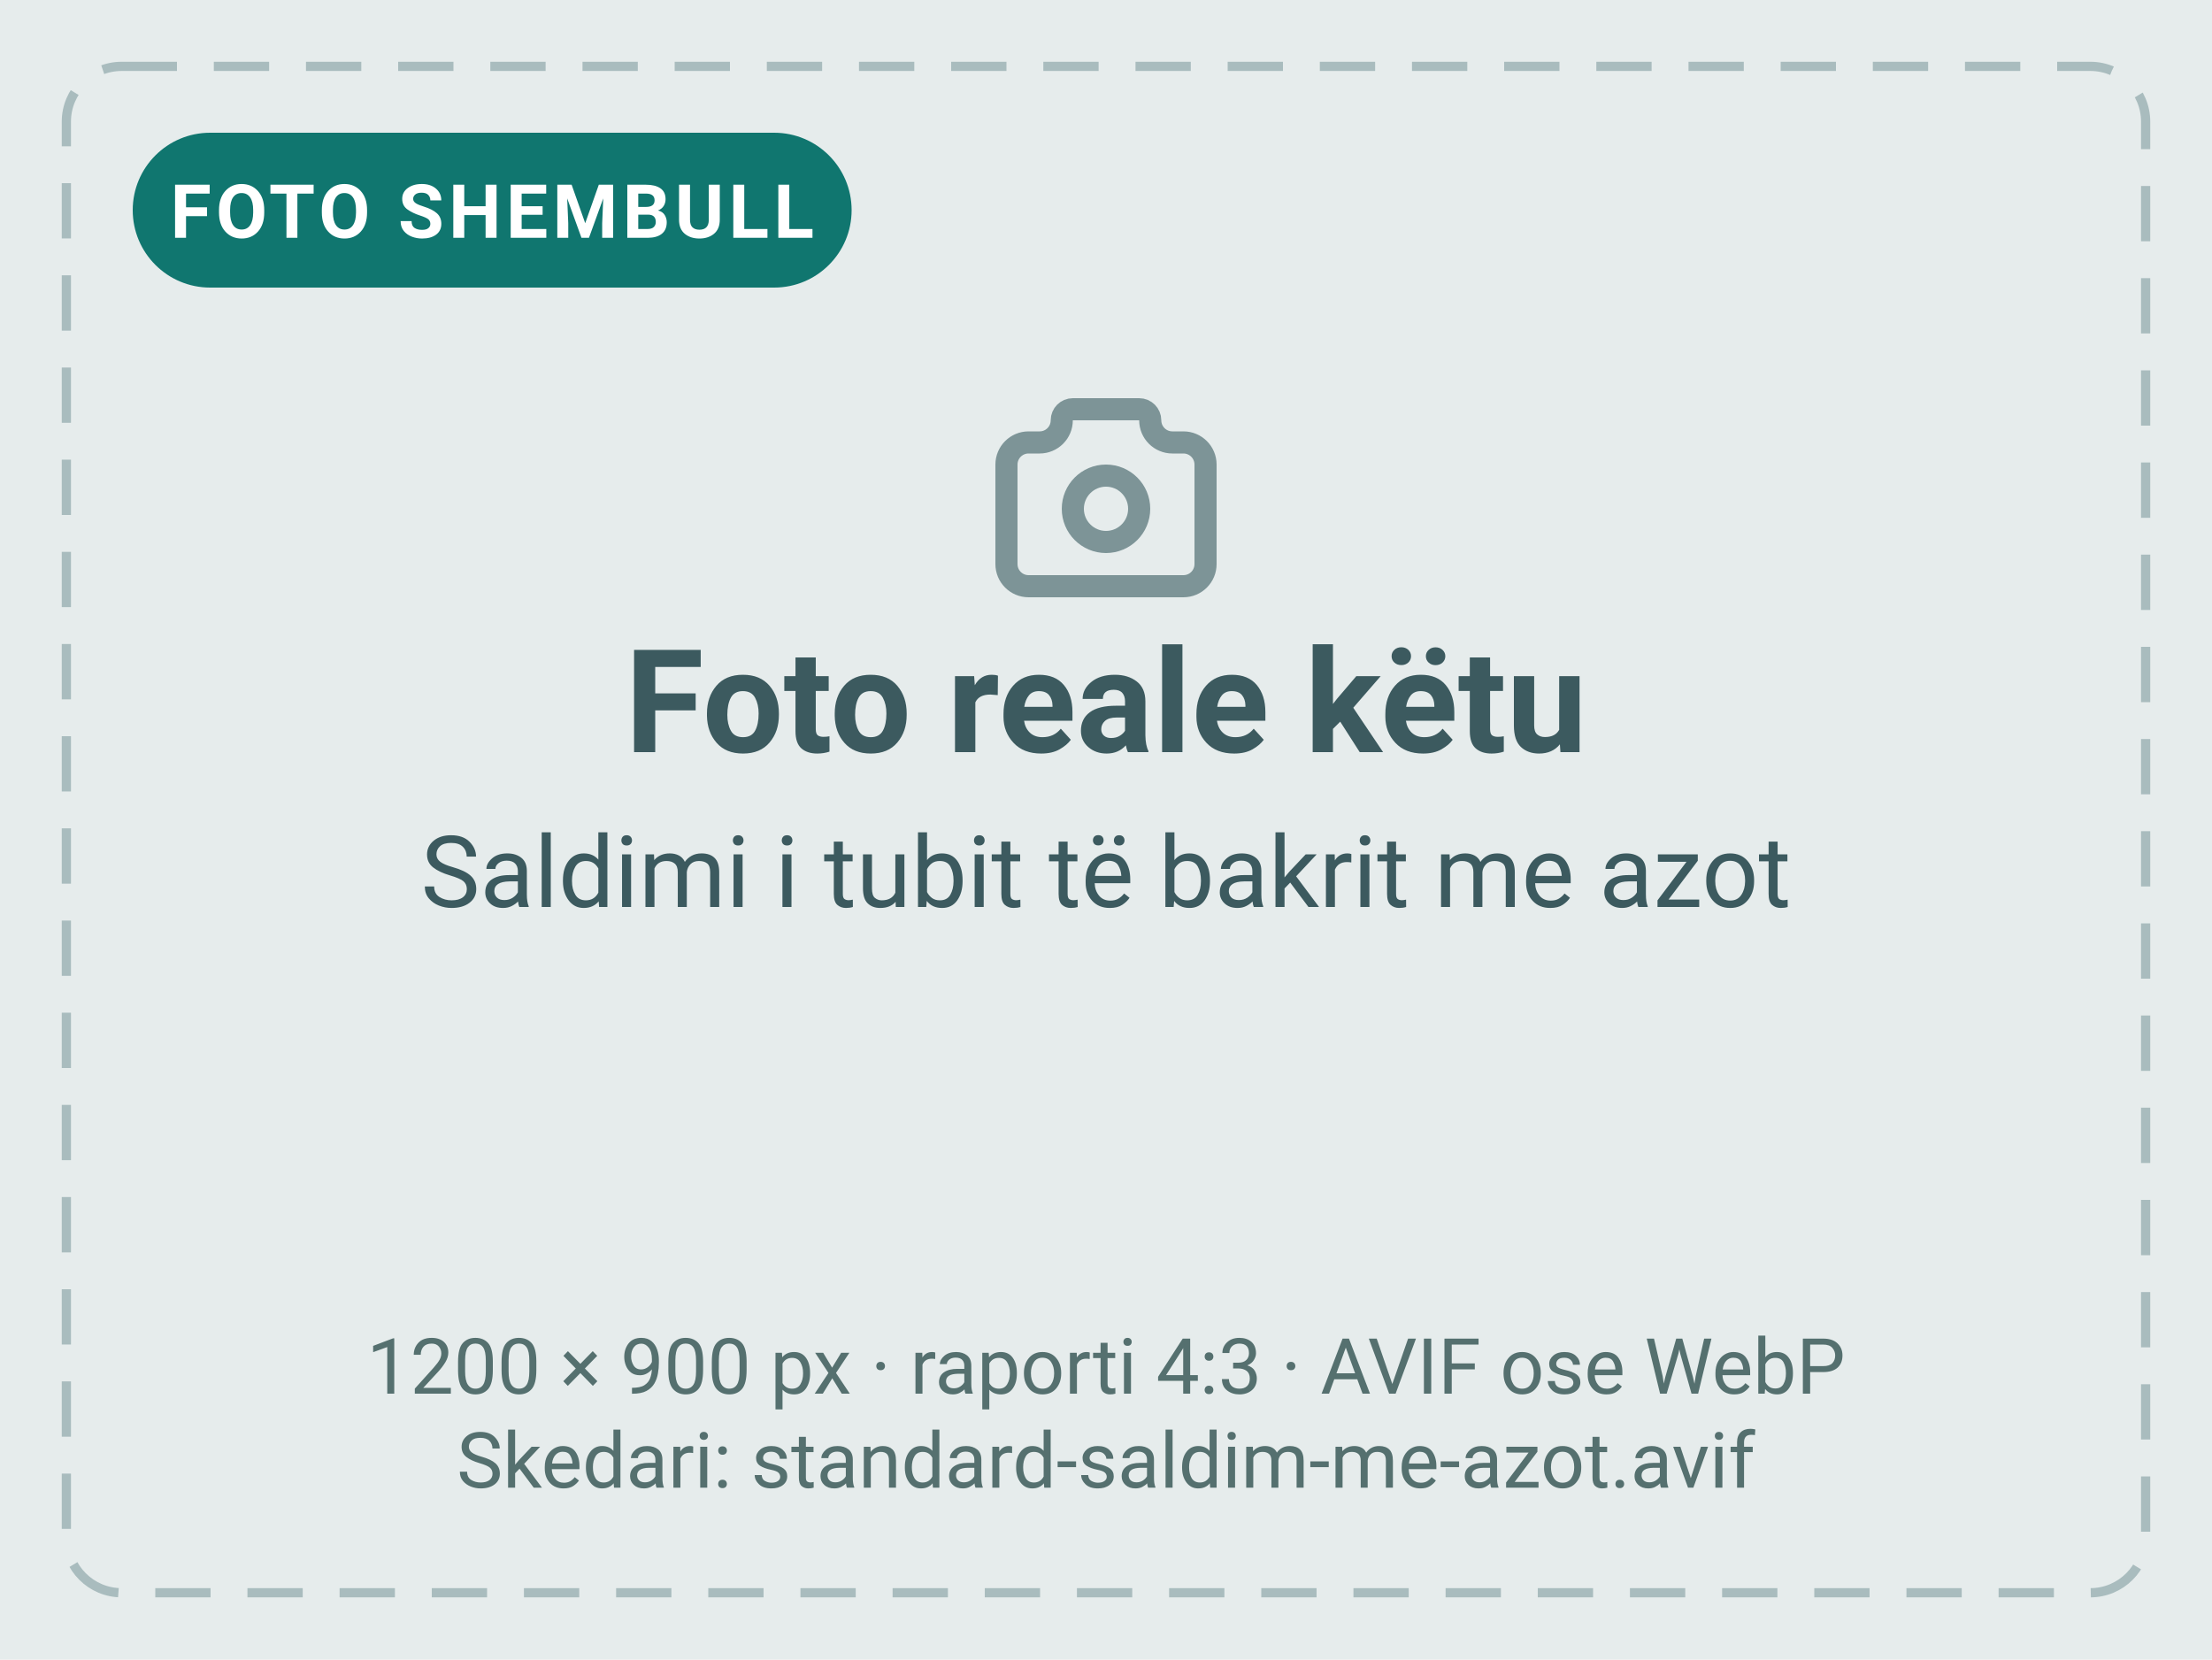
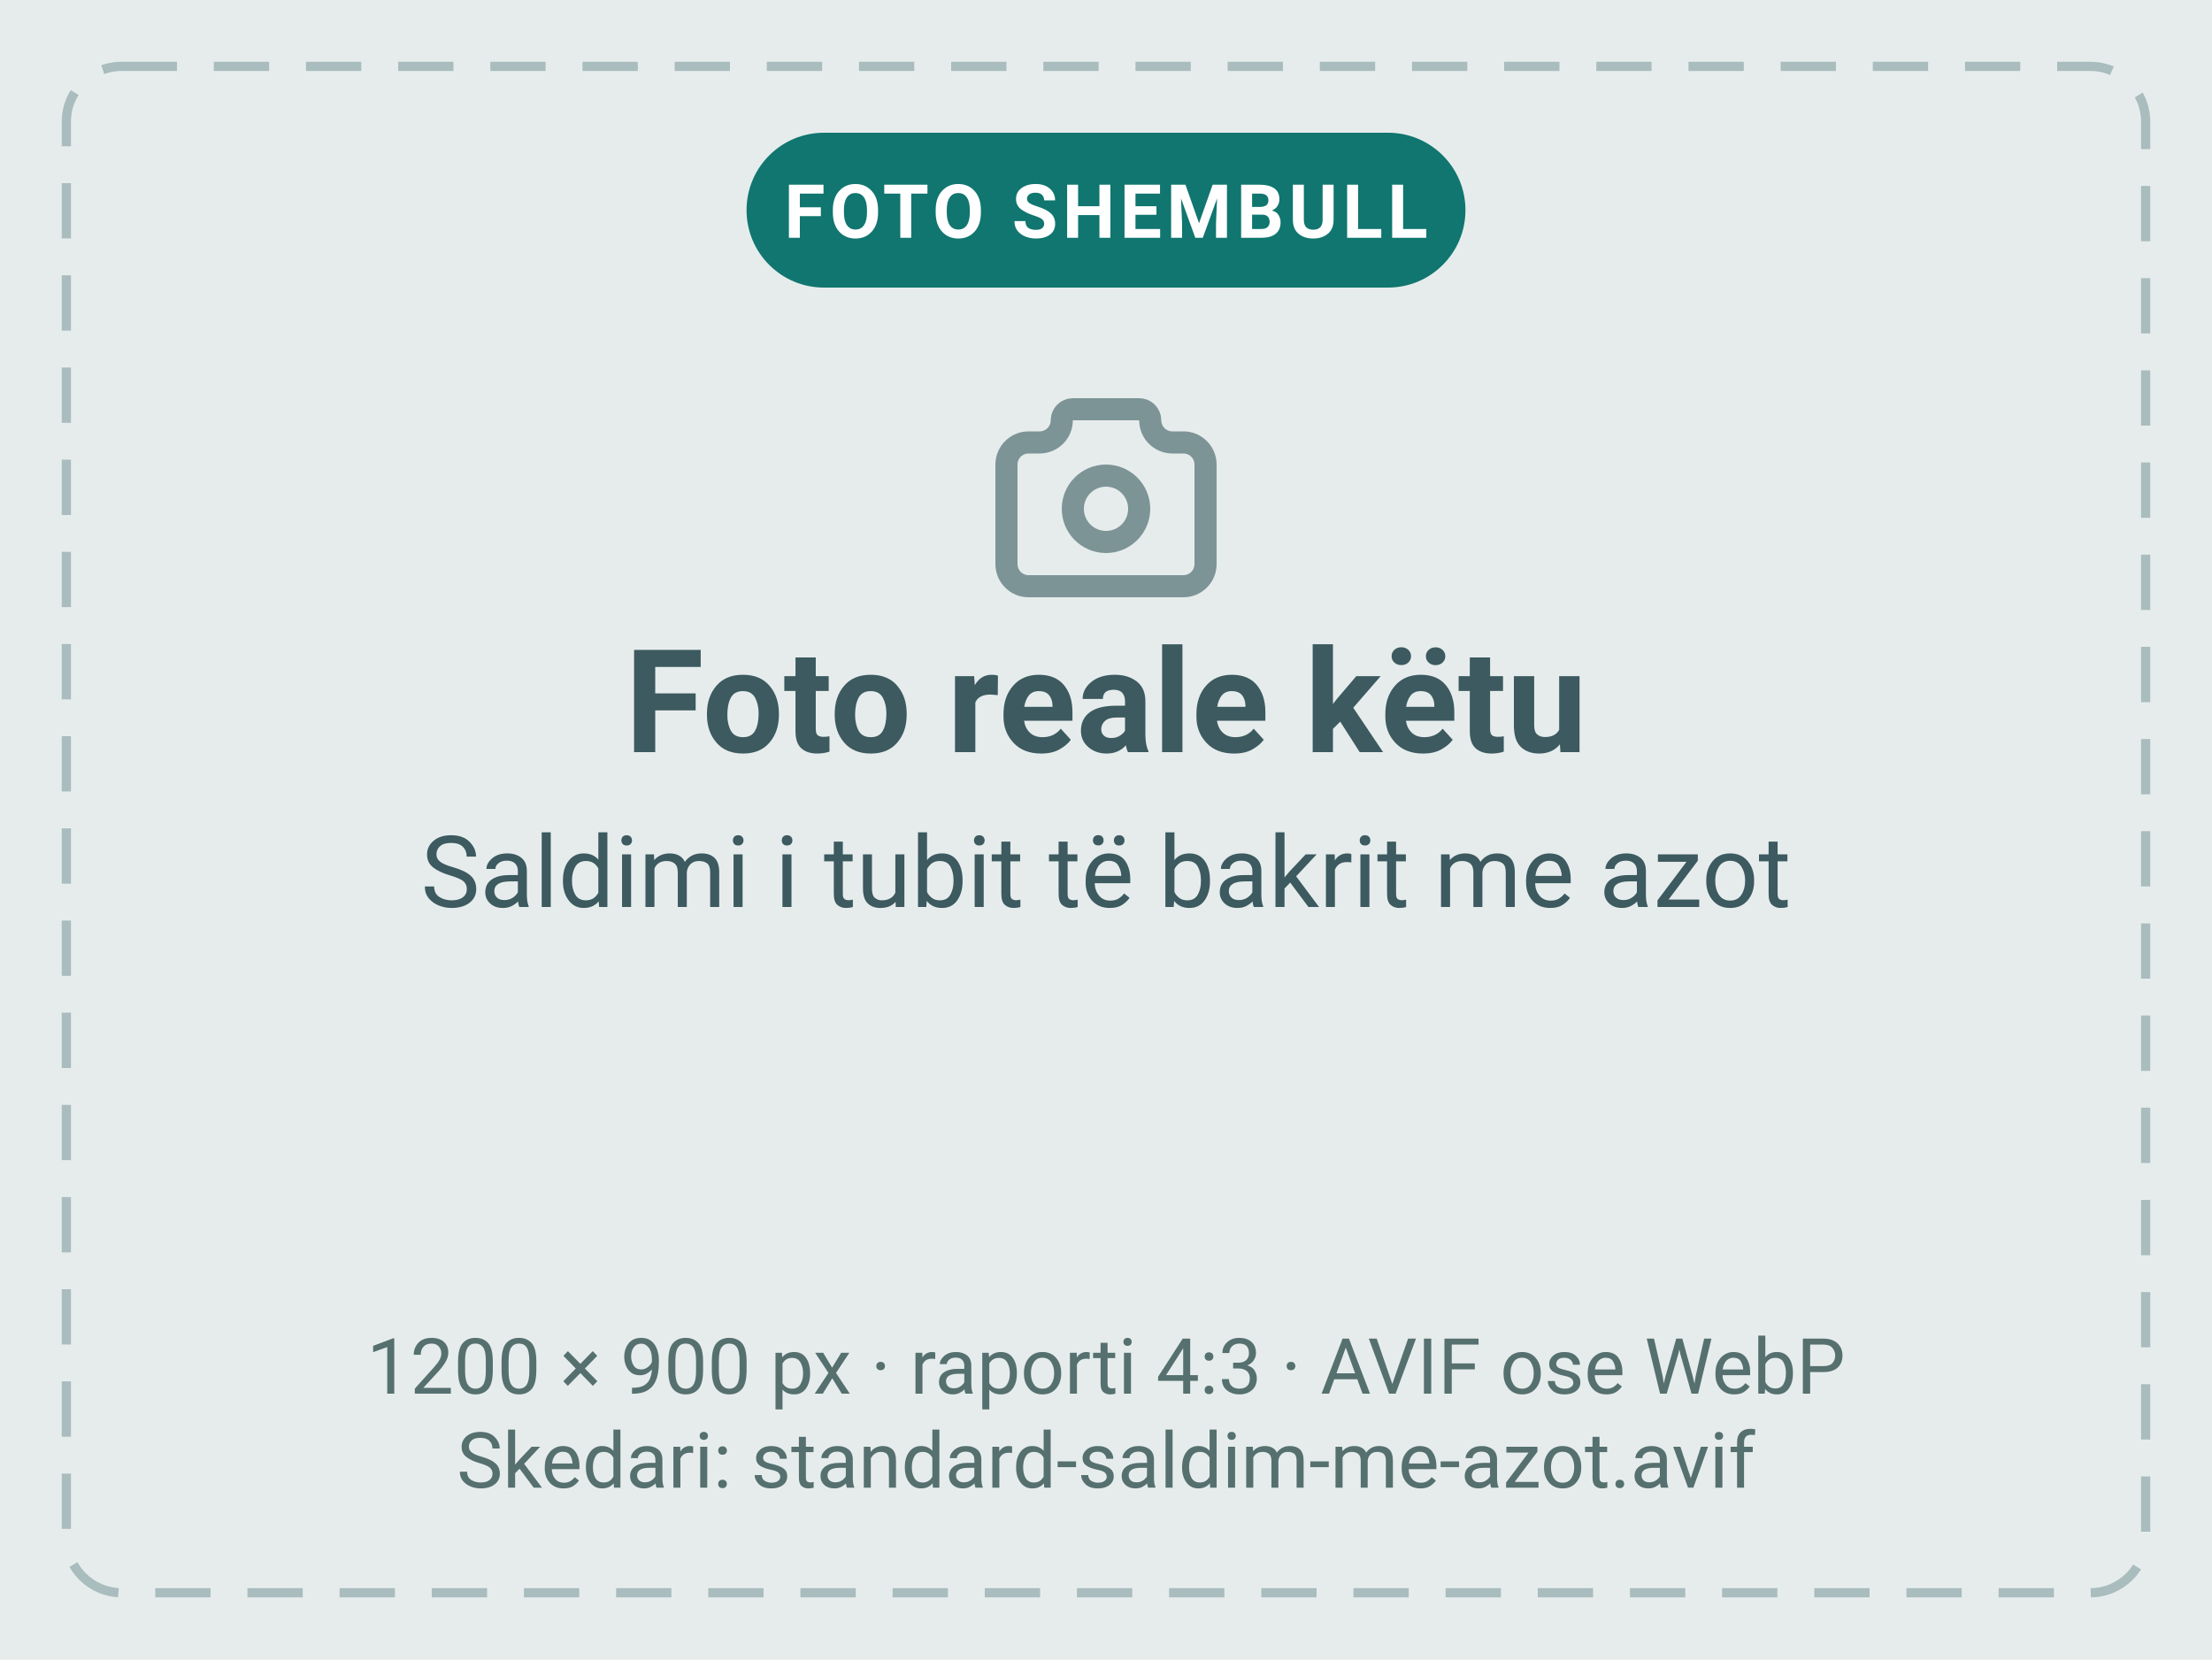
<svg xmlns="http://www.w3.org/2000/svg" width="1200" height="900" viewBox="0 0 1200 900">
  <rect width="1200" height="900" fill="#e6ecec" />
  <rect x="36" y="36" width="1128" height="828" rx="30" fill="none" stroke="#a9bcbe" stroke-width="5" stroke-dasharray="30 20" />
-   <rect x="72" y="72" width="390" height="84" rx="42" fill="#10766f" />
-   <text x="267" y="129" text-anchor="middle" font-family="'Segoe UI', Roboto, system-ui, sans-serif" font-size="40.5" font-weight="700" letter-spacing="2.5" fill="#ffffff">FOTO SHEMBULL</text>
+   <rect x="405" y="72" width="390" height="84" rx="42" fill="#10766f" />
+   <text x="600" y="129" text-anchor="middle" font-family="'Segoe UI', Roboto, system-ui, sans-serif" font-size="40.5" font-weight="700" letter-spacing="2.5" fill="#ffffff">FOTO SHEMBULL</text>
  <g transform="translate(528 198) scale(6)" fill="none" stroke="#7d9497" stroke-width="2" stroke-linecap="round" stroke-linejoin="round">
    <path d="M5 7h1a2 2 0 0 0 2 -2a1 1 0 0 1 1 -1h6a1 1 0 0 1 1 1a2 2 0 0 0 2 2h1a2 2 0 0 1 2 2v9a2 2 0 0 1 -2 2h-14a2 2 0 0 1 -2 -2v-9a2 2 0 0 1 2 -2" />
    <path d="M9 13a3 3 0 1 0 6 0a3 3 0 0 0 -6 0" />
  </g>
  <text x="600" y="408" text-anchor="middle" font-family="'Segoe UI', Roboto, system-ui, sans-serif" font-size="78" font-weight="600" fill="#3c5a5f">Foto reale këtu</text>
  <text x="600" y="492" text-anchor="middle" font-family="'Segoe UI', Roboto, system-ui, sans-serif" font-size="54" fill="#3c5a5f">Saldimi i tubit të bakrit me azot</text>
  <text x="600" y="756" text-anchor="middle" font-family="'Segoe UI', Roboto, system-ui, sans-serif" font-size="42" fill="#55706f">1200 × 900 px · raporti 4:3 · AVIF ose WebP</text>
  <text x="600" y="807" text-anchor="middle" font-family="'Segoe UI', Roboto, system-ui, sans-serif" font-size="42" fill="#55706f">Skedari: standard-saldim-me-azot.avif</text>
</svg>
